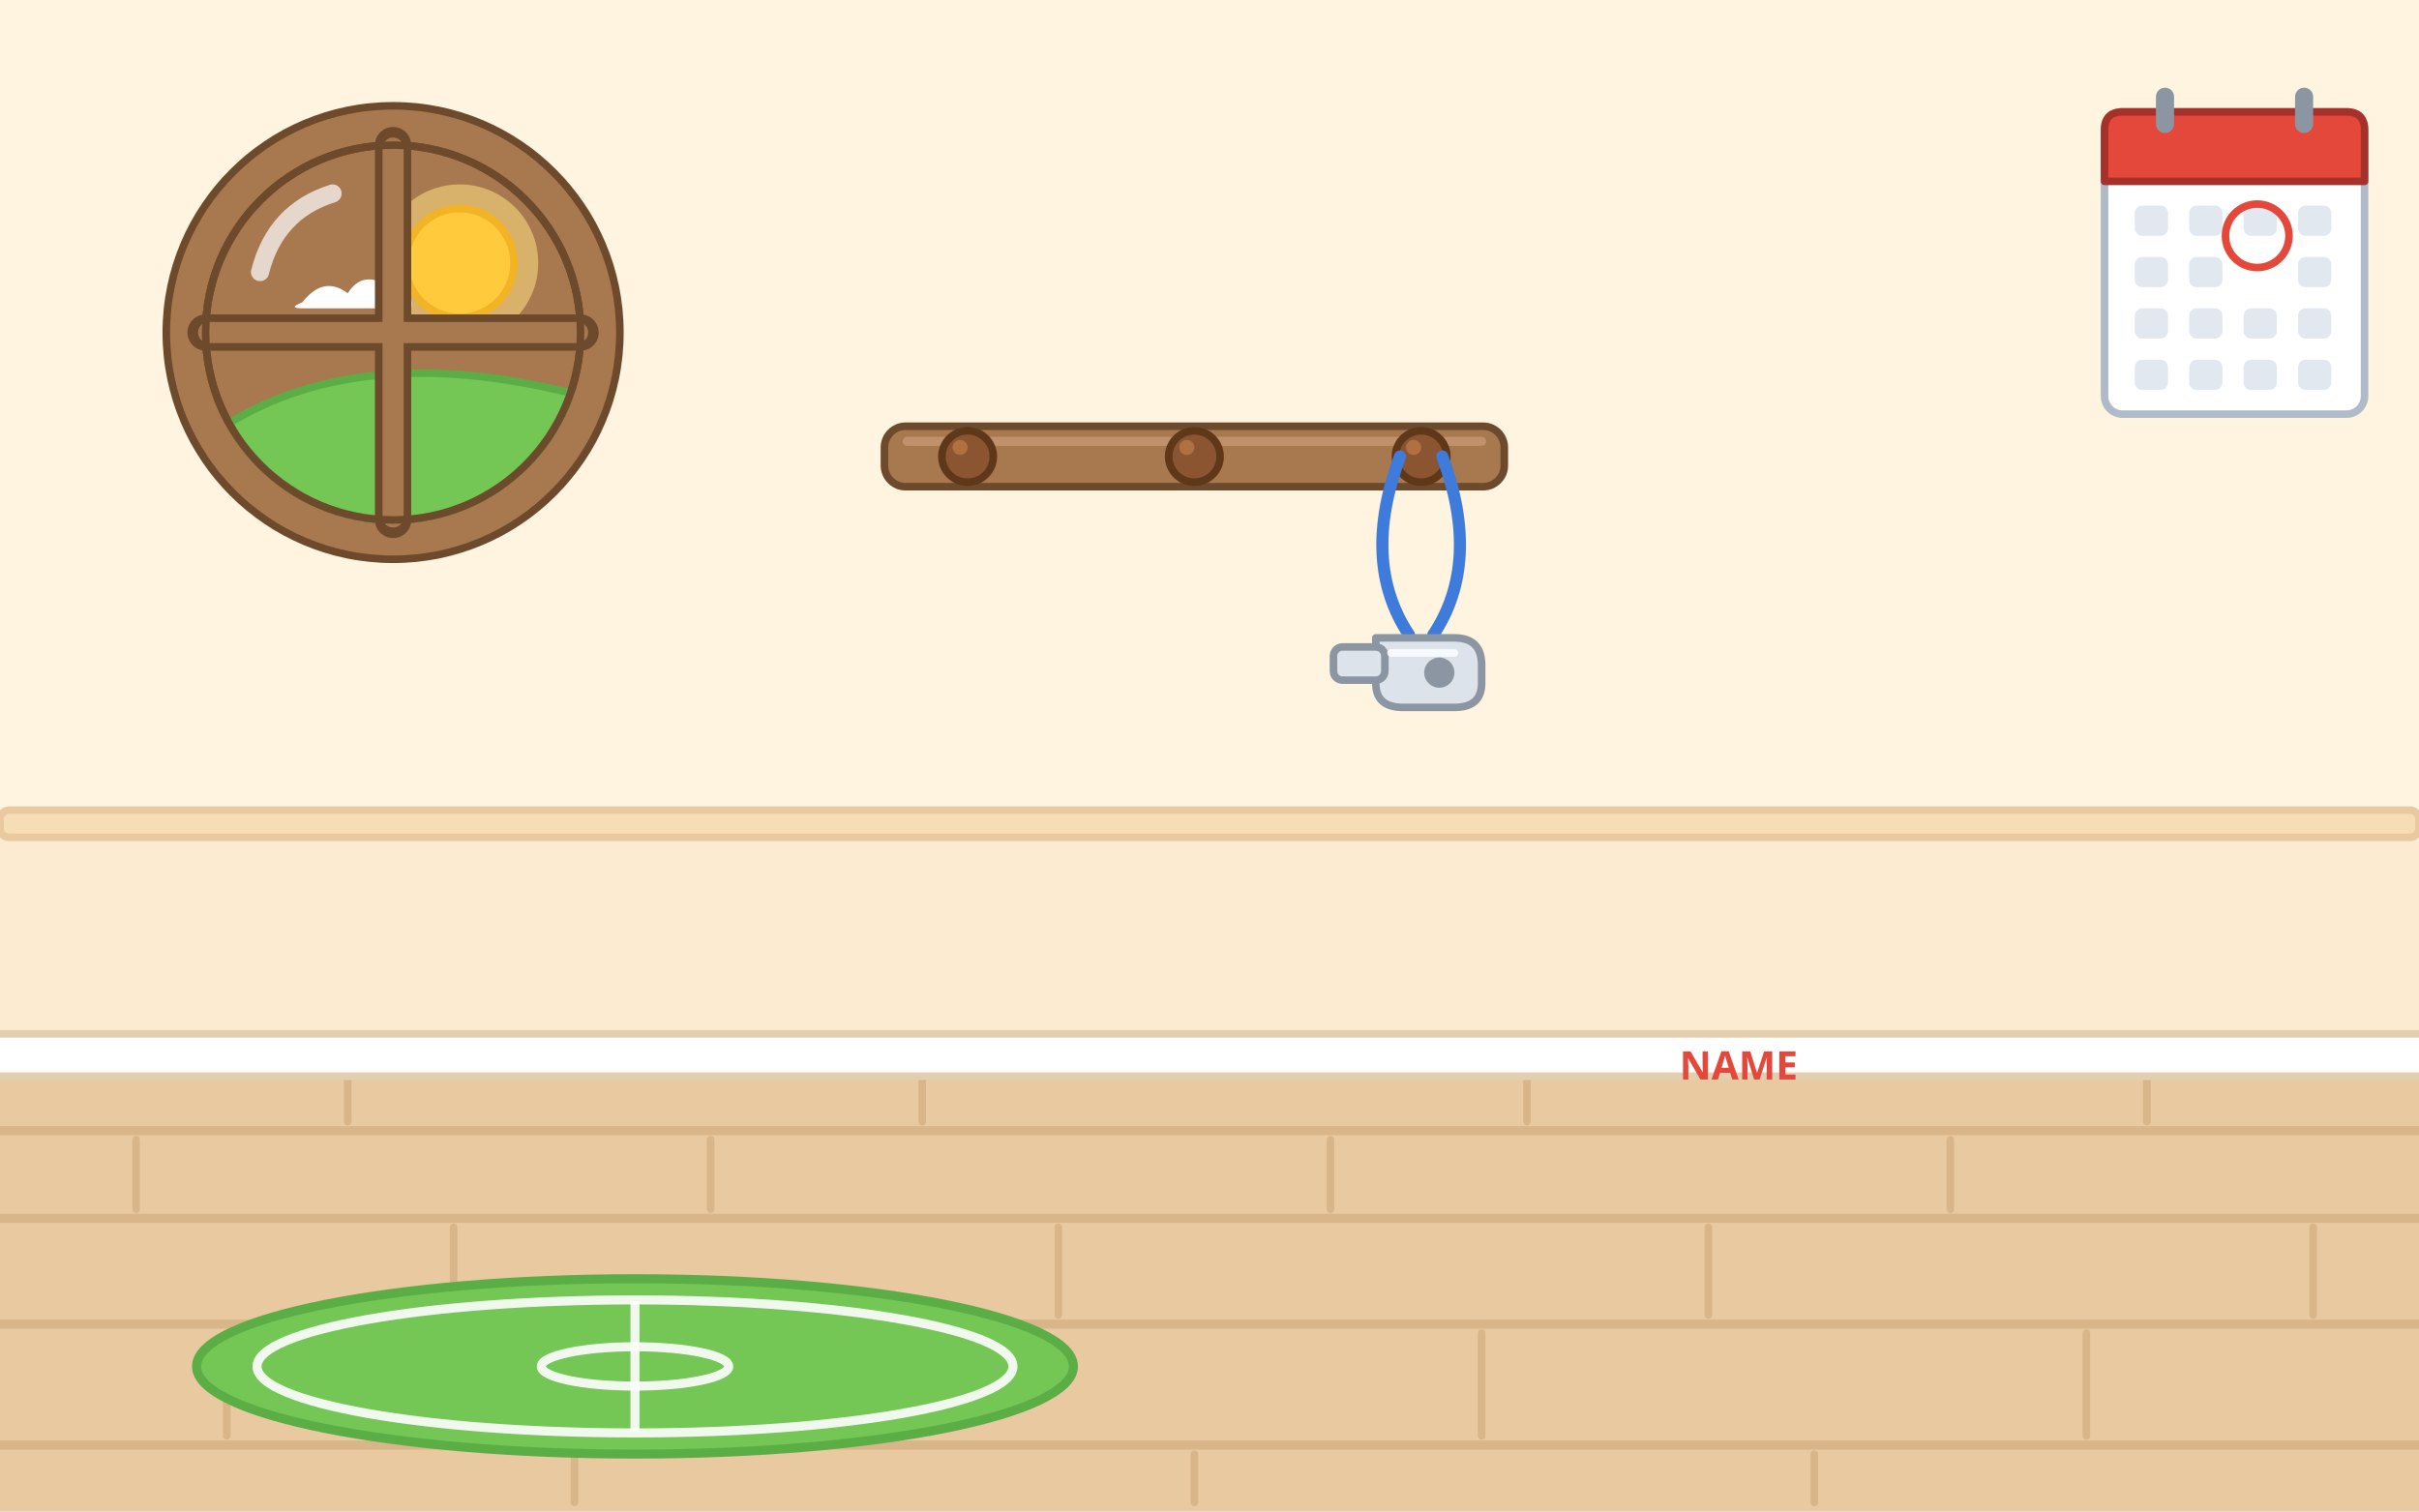
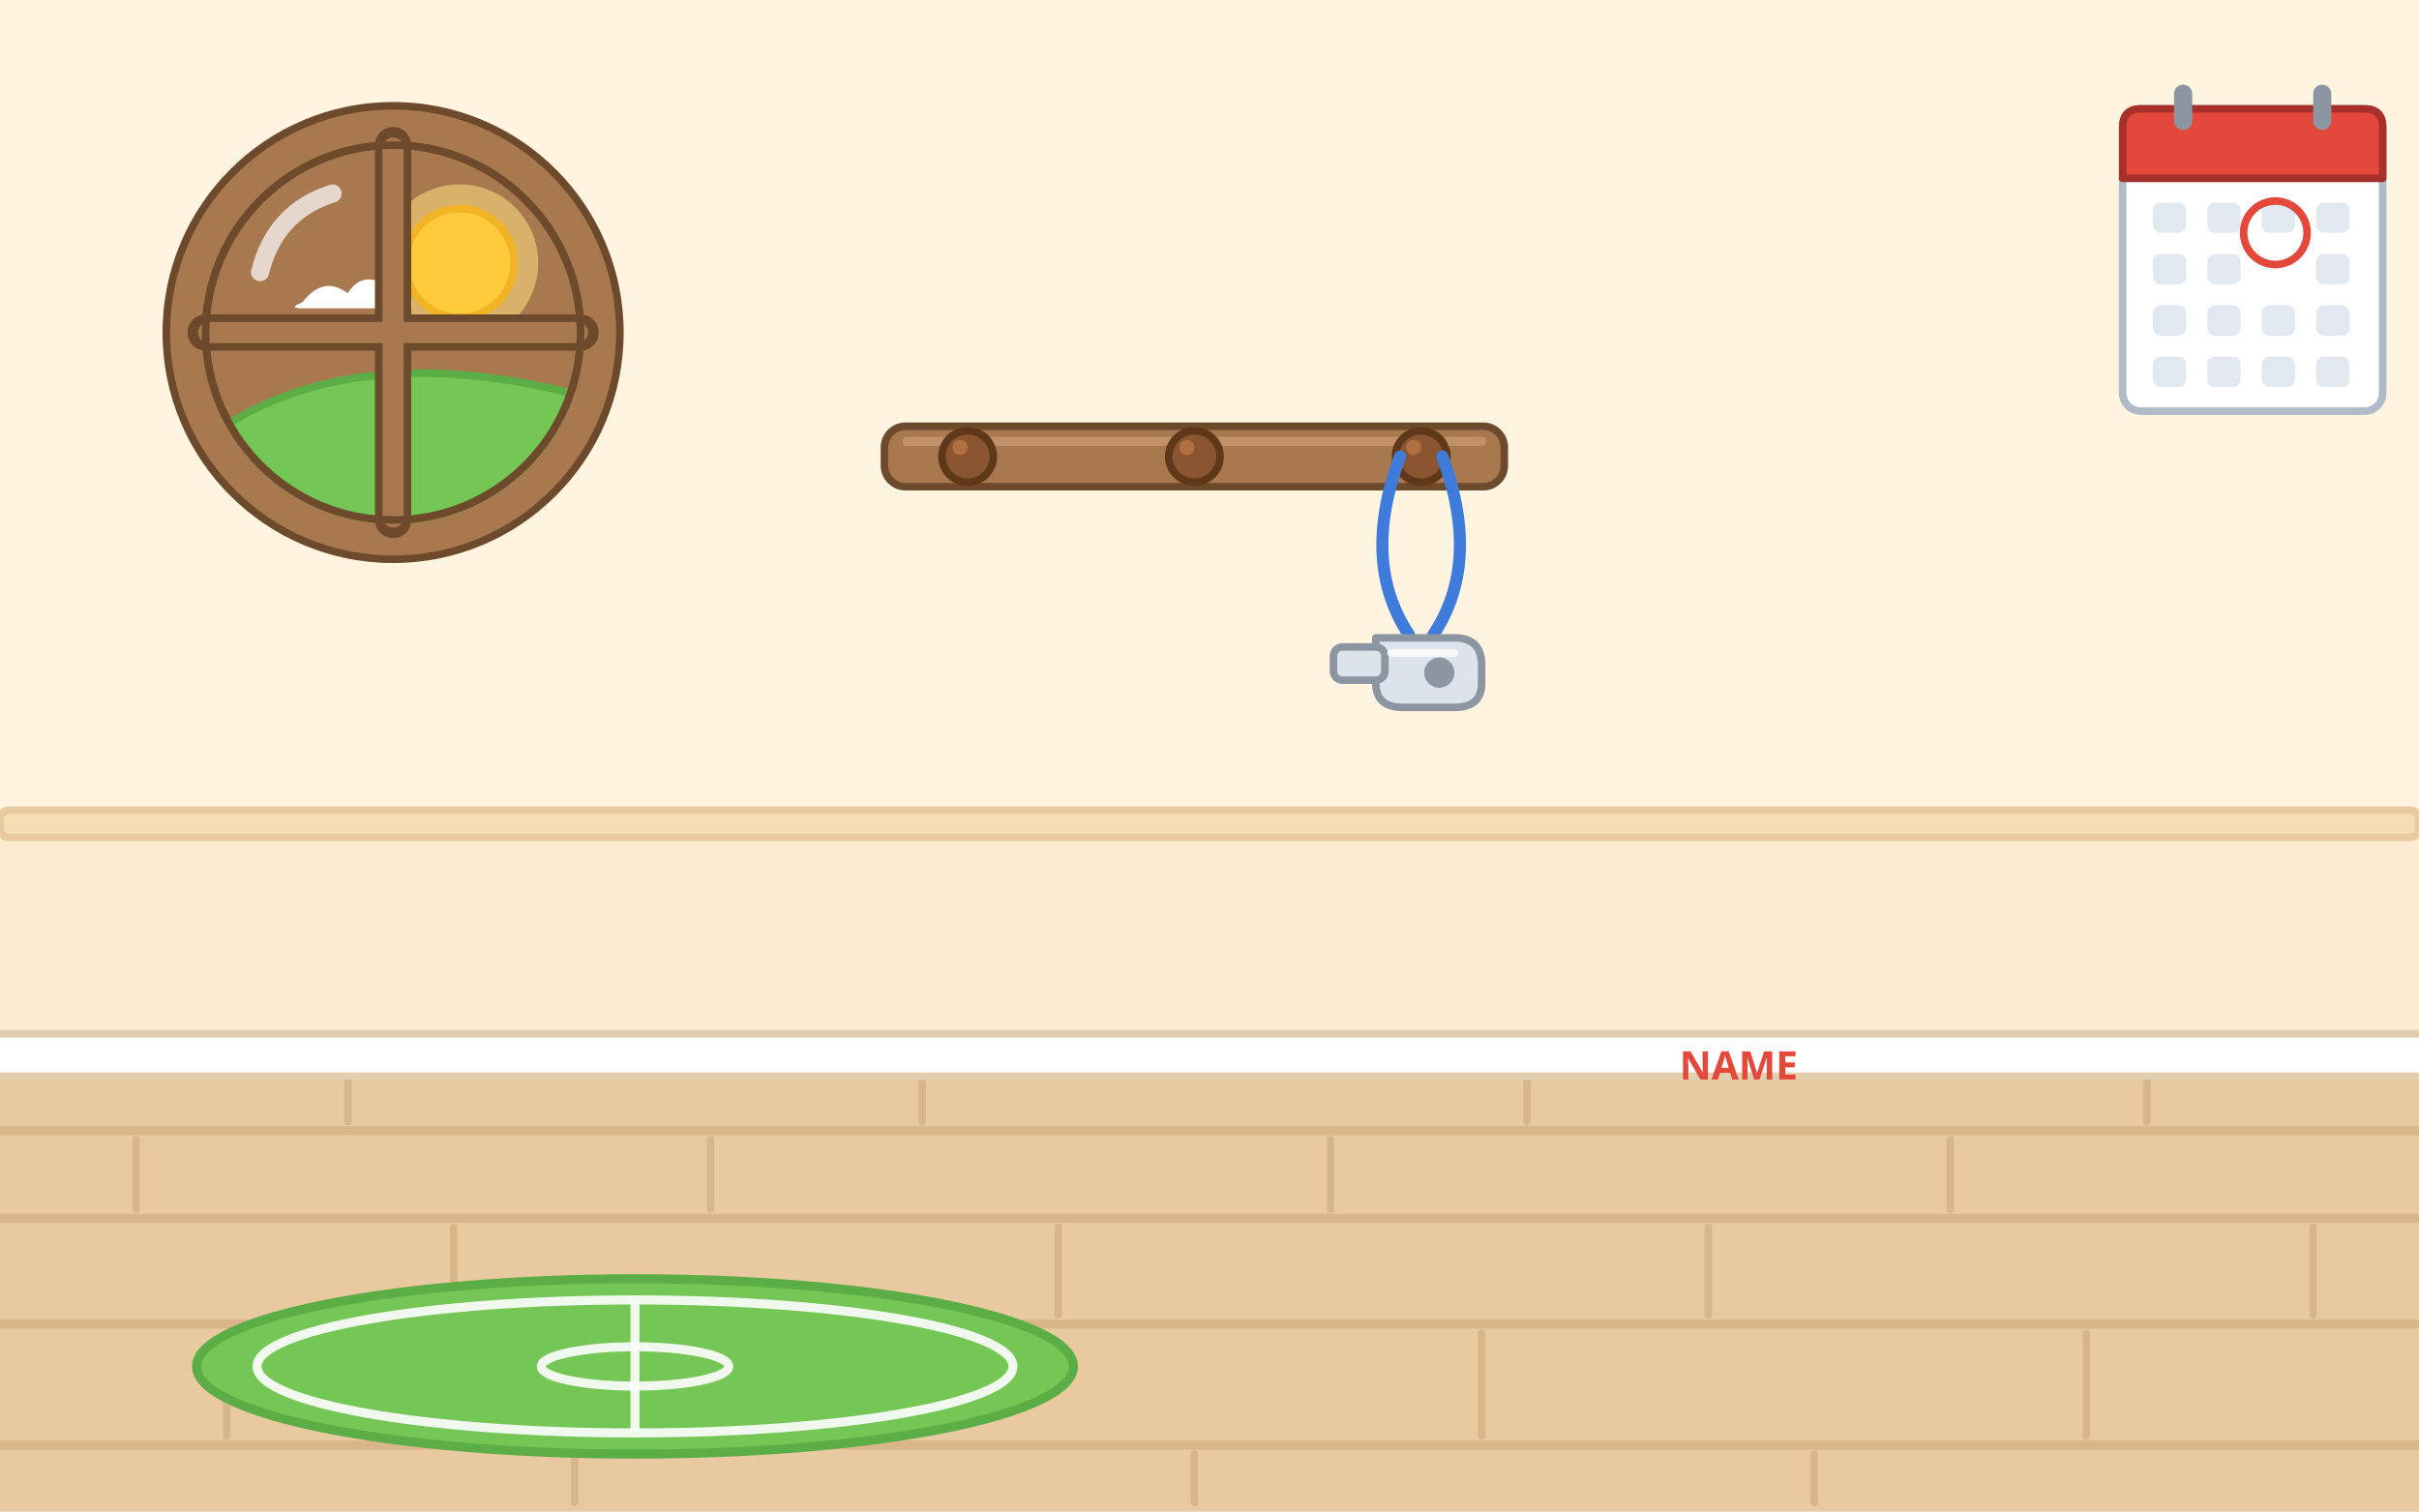
<svg xmlns="http://www.w3.org/2000/svg" viewBox="0 0 1600 1000" width="1600" height="1000">
  <g id="p2-room">
    <rect x="0" y="0" width="1600" height="700" fill="#FFF4E0" />
    <rect x="0" y="548" width="1600" height="152" fill="#FCEBD0" />
    <rect x="0" y="536" width="1600" height="18" rx="6" fill="#F6DDB6" stroke="#E8C9A0" stroke-width="5" />
    <rect x="0" y="700" width="1600" height="300" fill="#E8C9A0" />
    <path d="M0 748L1600 748M0 806L1600 806M0 876L1600 876M0 956L1600 956" stroke="#D9B68A" stroke-width="6" stroke-linecap="round" />
    <path d="M230 706L230 742M610 706L610 742M1010 706L1010 742M1420 706L1420 742M90 754L90 800M470 754L470 800M880 754L880 800M1290 754L1290 800M300 812L300 870M700 812L700 870M1130 812L1130 870M1530 812L1530 870M150 882L150 950M560 882L560 950M980 882L980 950M1380 882L1380 950M380 962L380 994M790 962L790 994M1200 962L1200 994" stroke="#D9B68A" stroke-width="5" stroke-linecap="round" />
    <rect x="-10" y="684" width="1620" height="28" fill="#FFFFFF" stroke="#E2CFAF" stroke-width="5" />
  </g>
  <g id="p2-window">
    <circle cx="260" cy="220" r="150" fill="#A8784F" stroke="#6E4A2C" stroke-width="5" />
    <circle cx="260" cy="220" r="150" fill="none" stroke="#C0916A" stroke-width="8" stroke-dasharray="40 30" opacity=".0" />
    <circle cx="260" cy="220" r="124" fill="url(#d-grad-sky)" stroke="#6E4A2C" stroke-width="5" />
    <circle cx="304" cy="174" r="52" fill="#FFE27F" opacity=".55" />
    <circle cx="304" cy="174" r="36" fill="#FFCB3D" stroke="#F2B324" stroke-width="5" />
    <path d="M151.5 280 Q240 226 377.4 260 A124 124 0 0 1 151.5 280 Z" fill="#74C655" stroke="#5BAE45" stroke-width="5" stroke-linejoin="round" />
    <path d="M200 200 q14 -18 30 -6 q10 -16 28 -4 q16 0 14 14 l-72 0 q-10 0 0 -4z" fill="#FFFFFF" />
    <path d="M260 96L260 344M136 220L384 220" stroke="#6E4A2C" stroke-width="24" stroke-linecap="round" />
    <path d="M260 98L260 342M138 220L382 220" stroke="#A8784F" stroke-width="14" stroke-linecap="round" />
    <circle cx="260" cy="220" r="124" fill="none" stroke="#6E4A2C" stroke-width="5" />
    <path d="M172 180 Q182 140 220 128" fill="none" stroke="#FFFFFF" stroke-width="12" stroke-linecap="round" opacity=".7" />
  </g>
-   <g id="p2-calendar" transform="translate(1478 170)">
+   <g id="p2-calendar" transform="translate(1490 168)">
    <rect x="-86" y="-96" width="172" height="200" rx="12" fill="#FFFFFF" stroke="#AFBBC8" stroke-width="5" />
    <path d="M-86 -50 L-86 -84 Q-86 -96 -74 -96 L74 -96 Q86 -96 86 -84 L86 -50 Z" fill="#E4483A" stroke="#A6302A" stroke-width="5" stroke-linejoin="round" />
    <rect x="-52" y="-112" width="12" height="30" rx="6" fill="#8C96A3" />
    <rect x="40" y="-112" width="12" height="30" rx="6" fill="#8C96A3" />
    <rect x="-66" y="-34" width="22" height="20" rx="5" fill="#E2E8EF" />
    <rect x="-30" y="-34" width="22" height="20" rx="5" fill="#E2E8EF" />
    <rect x="6" y="-34" width="22" height="20" rx="5" fill="#E2E8EF" />
    <rect x="42" y="-34" width="22" height="20" rx="5" fill="#E2E8EF" />
    <rect x="-66" y="0" width="22" height="20" rx="5" fill="#E2E8EF" />
    <rect x="-30" y="0" width="22" height="20" rx="5" fill="#E2E8EF" />
    <rect x="42" y="0" width="22" height="20" rx="5" fill="#E2E8EF" />
    <rect x="-66" y="34" width="22" height="20" rx="5" fill="#E2E8EF" />
    <rect x="-30" y="34" width="22" height="20" rx="5" fill="#E2E8EF" />
    <rect x="6" y="34" width="22" height="20" rx="5" fill="#E2E8EF" />
    <rect x="42" y="34" width="22" height="20" rx="5" fill="#E2E8EF" />
    <rect x="-66" y="68" width="22" height="20" rx="5" fill="#E2E8EF" />
    <rect x="-30" y="68" width="22" height="20" rx="5" fill="#E2E8EF" />
    <rect x="6" y="68" width="22" height="20" rx="5" fill="#E2E8EF" />
    <rect x="42" y="68" width="22" height="20" rx="5" fill="#E2E8EF" />
    <use href="#d-ball" transform="translate(15 -14) scale(0.24)" />
    <circle cx="15" cy="-14" r="21" fill="none" stroke="#E4483A" stroke-width="5" />
  </g>
  <g id="p2-pegs">
    <rect x="585" y="282" width="410" height="40" rx="14" fill="#A8784F" stroke="#6E4A2C" stroke-width="5" />
    <path d="M600 292L980 292" stroke="#C0916A" stroke-width="6" stroke-linecap="round" />
    <circle cx="640" cy="302" r="17" fill="#8A5530" stroke="#5F3719" stroke-width="5" />
    <circle cx="635" cy="296" r="5" fill="#B0703F" />
    <circle cx="790" cy="302" r="17" fill="#8A5530" stroke="#5F3719" stroke-width="5" />
    <circle cx="785" cy="296" r="5" fill="#B0703F" />
    <circle cx="940" cy="302" r="17" fill="#8A5530" stroke="#5F3719" stroke-width="5" />
    <circle cx="935" cy="296" r="5" fill="#B0703F" />
  </g>
  <use href="#d-scarf-hang" transform="translate(790 302)" />
  <g id="p2-whistle" transform="translate(940 302)">
    <path d="M-14 0 Q-40 70 -8 118 M14 0 Q40 70 8 118" fill="none" stroke="#3E7BDB" stroke-width="8" stroke-linecap="round" />
    <path d="M-30 120 L22 120 Q40 120 40 138 L40 150 Q40 166 22 166 L-12 166 Q-30 166 -30 150 Z" fill="#DCE3EA" stroke="#8C96A3" stroke-width="5" stroke-linejoin="round" />
    <rect x="-58" y="126" width="34" height="22" rx="6" fill="#DCE3EA" stroke="#8C96A3" stroke-width="5" />
    <circle cx="12" cy="143" r="10" fill="#8C96A3" />
    <path d="M-20 130 L22 130" stroke="#FFFFFF" stroke-width="5" stroke-linecap="round" opacity=".8" />
  </g>
  <g id="p2-rug">
    <ellipse cx="420" cy="904" rx="290" ry="58" fill="#74C655" stroke="#5BAE45" stroke-width="6" />
    <ellipse cx="420" cy="904" rx="250" ry="44" fill="none" stroke="#FFFFFF" stroke-width="6" opacity=".9" />
    <ellipse cx="420" cy="904" rx="62" ry="13" fill="none" stroke="#FFFFFF" stroke-width="6" opacity=".9" />
    <path d="M420 861 L420 947" stroke="#FFFFFF" stroke-width="6" opacity=".9" />
  </g>
  <use href="#d-shadow" transform="translate(440 902) scale(1.3 1.1)" />
  <use href="#d-pebble" transform="translate(800 812) scale(1.1)" id="p2-pebble" />
  <use href="#d-boot" transform="translate(760 920) rotate(-6) scale(.9)" />
  <g id="p2-tiffin" transform="translate(400 900)">
    <use href="#d-tiffin-boot" />
    <use href="#d-ball" transform="translate(-150 -236)" />
    <use href="#d-tiffin-boot-paw" />
  </g>
  <use href="#d-shadow" transform="translate(1200 900) scale(2.1 1.3)" />
  <g transform="translate(1200 700)">
    <use href="#d-kitbag" />
  </g>
  <g id="p2-shirt-in">
    <g transform="translate(1150 752) scale(0.62)">
      <use href="#d-shirt-back" />
      <use href="#d-star" transform="translate(0 -75) scale(0.45)" class="sb-print-only" opacity=".25" />
    </g>
  </g>
  <use href="#d-socks" transform="translate(1302 818) rotate(-8) scale(.78)" />
  <g id="p2-flap" transform="translate(1200 700)">
    <use href="#d-kitbag-flap" />
  </g>
  <g id="p2-shirt-up">
    <g transform="translate(1150 752) scale(0.62)">
      <use href="#d-shirt-back" />
      <text id="p2-name" class="sb-name" data-form="plain" data-max-width="176" data-anim="write" x="0" y="-61" text-anchor="middle" font-family="Fredoka, Andika, sans-serif" font-weight="700" font-size="42" fill="#E4483A">NAME</text>
    </g>
  </g>
  <g id="p2-sparkles" class="sb-digital">
    <g class="sb-digital">
      <g class="sb-twinkle">
        <use href="#d-sparkle" transform="translate(960 250) scale(0.9)" />
      </g>
    </g>
    <g class="sb-digital">
      <g class="sb-twinkle">
        <use href="#d-sparkle" transform="translate(1440 330) scale(0.75)" />
      </g>
    </g>
    <g class="sb-digital">
      <g class="sb-twinkle">
        <use href="#d-sparkle" transform="translate(990 560) scale(0.6)" />
      </g>
    </g>
    <g class="sb-digital">
      <g class="sb-twinkle">
        <use href="#d-sparkle" transform="translate(1420 590) scale(0.55)" />
      </g>
    </g>
    <g class="sb-digital">
      <g class="sb-twinkle">
        <use href="#d-sparkle" transform="translate(1215 150) scale(0.6)" />
      </g>
    </g>
  </g>
</svg>
